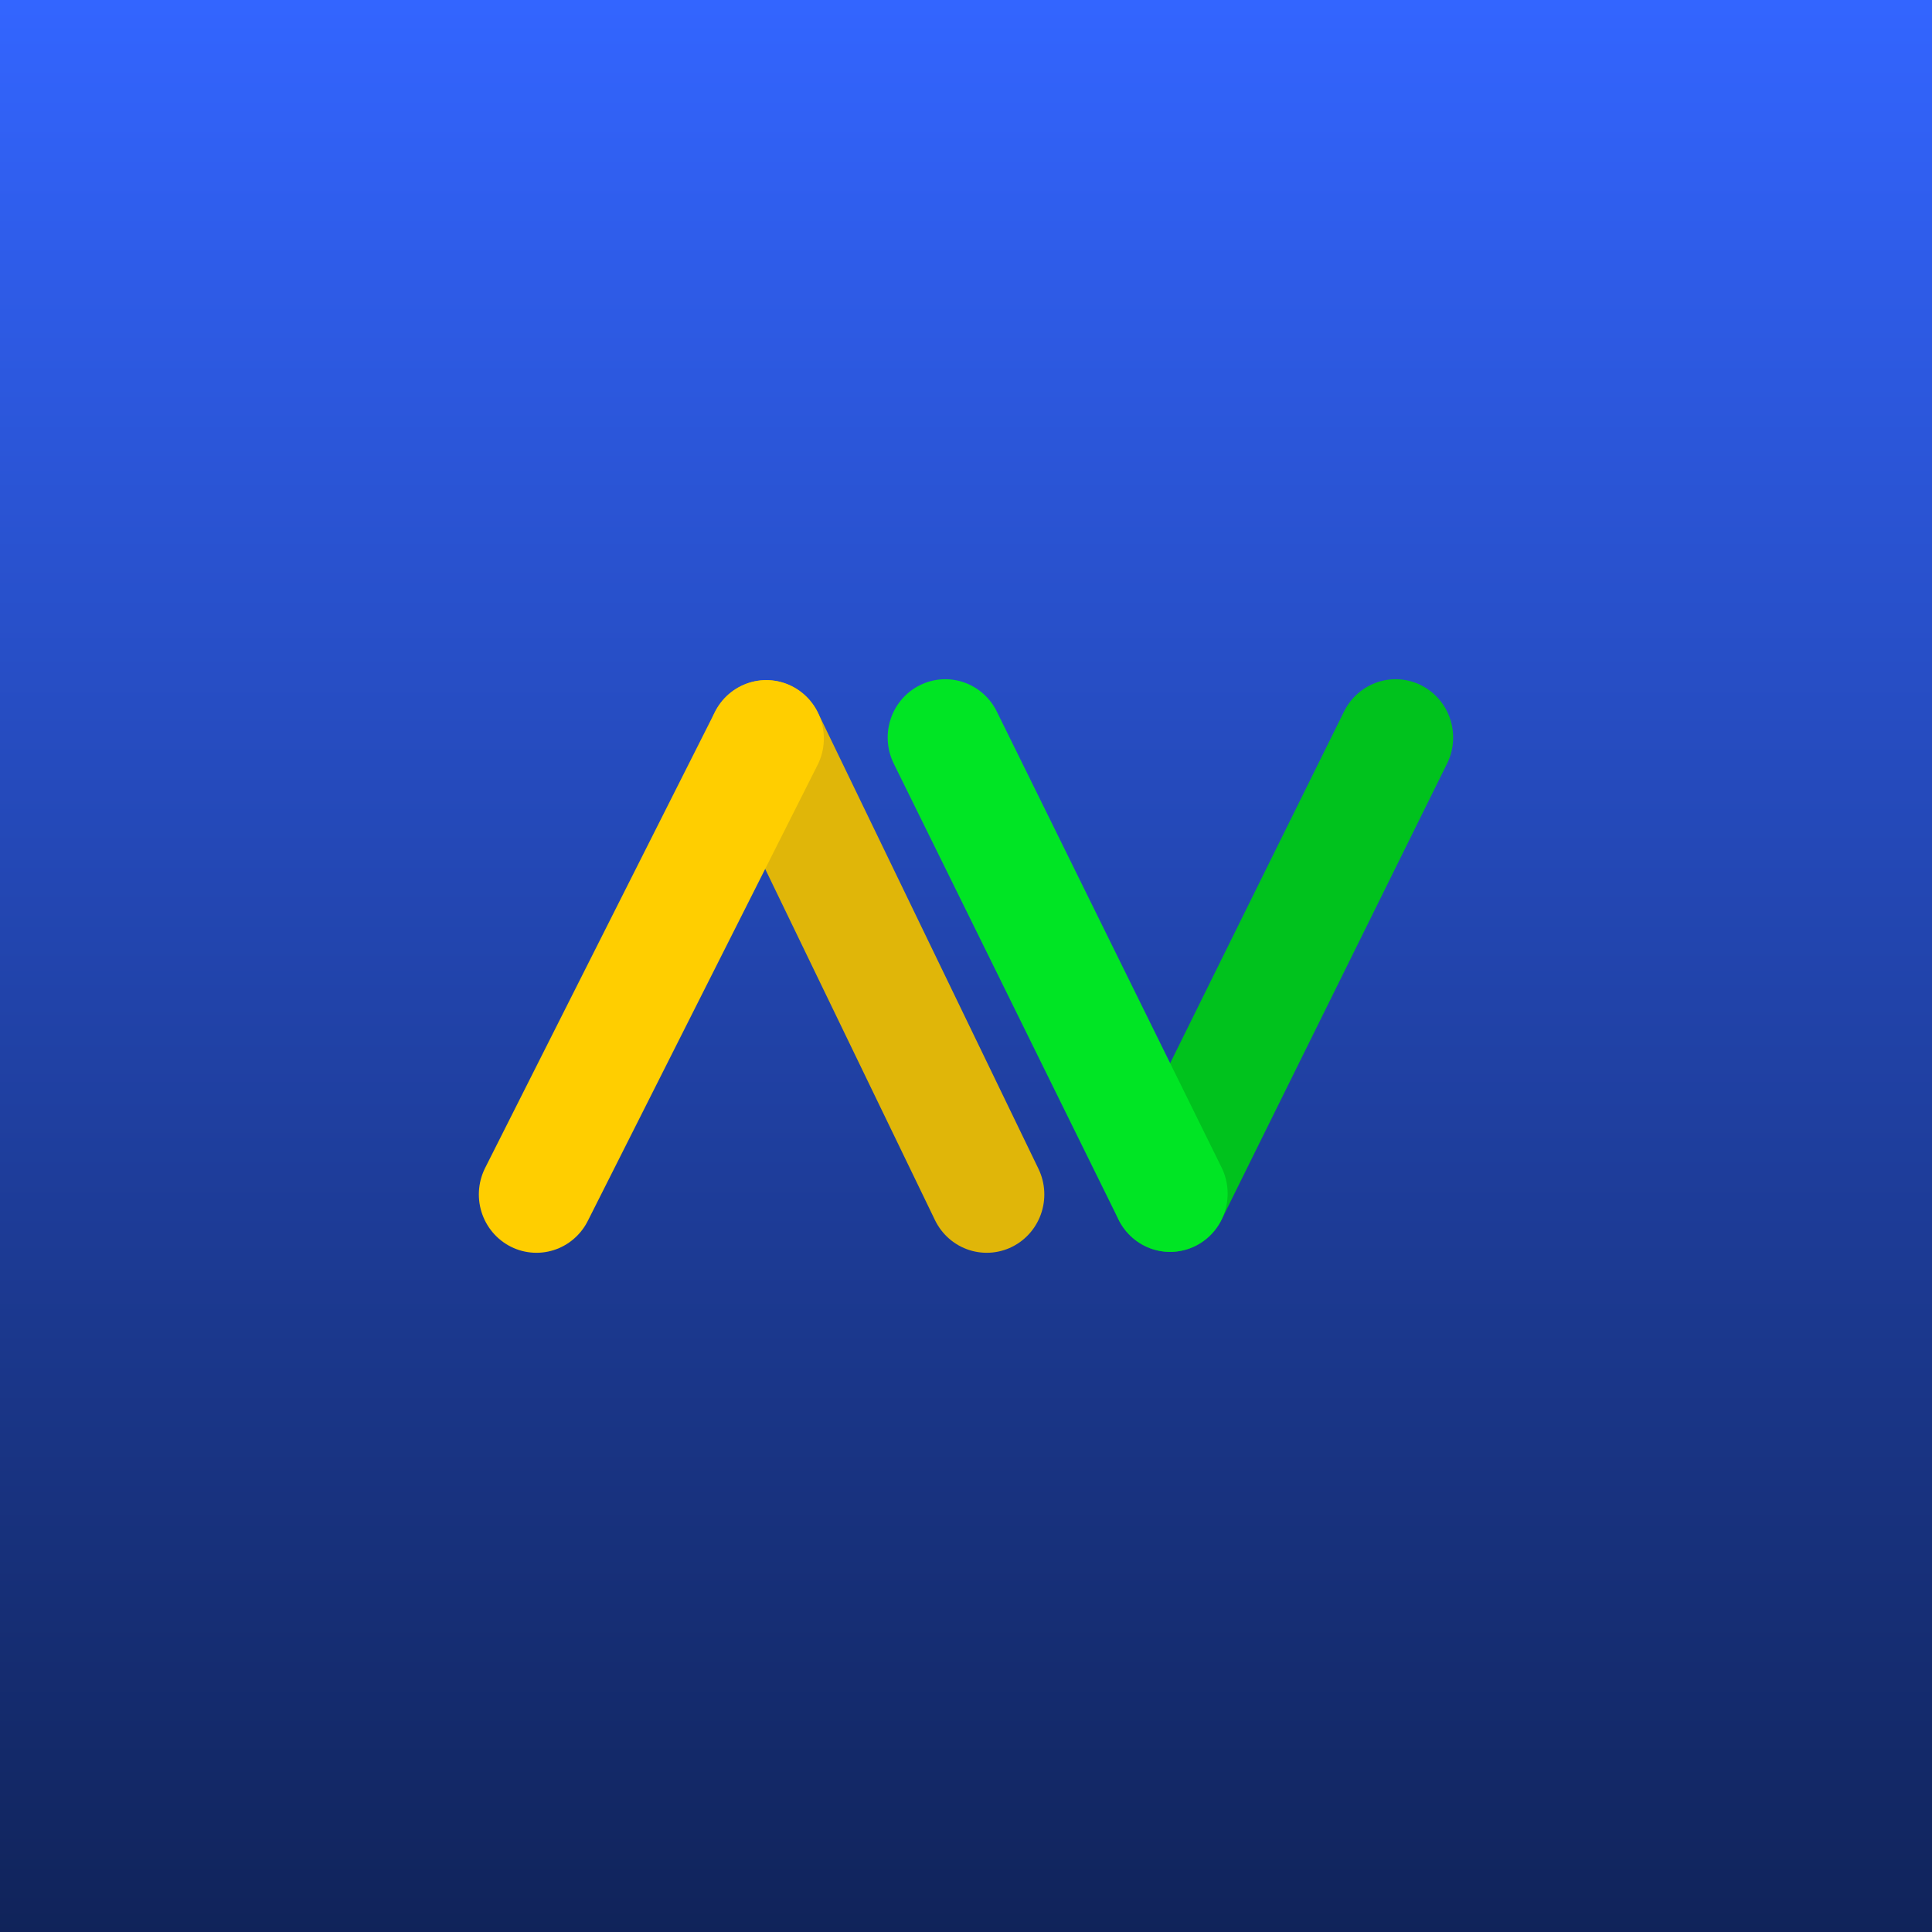
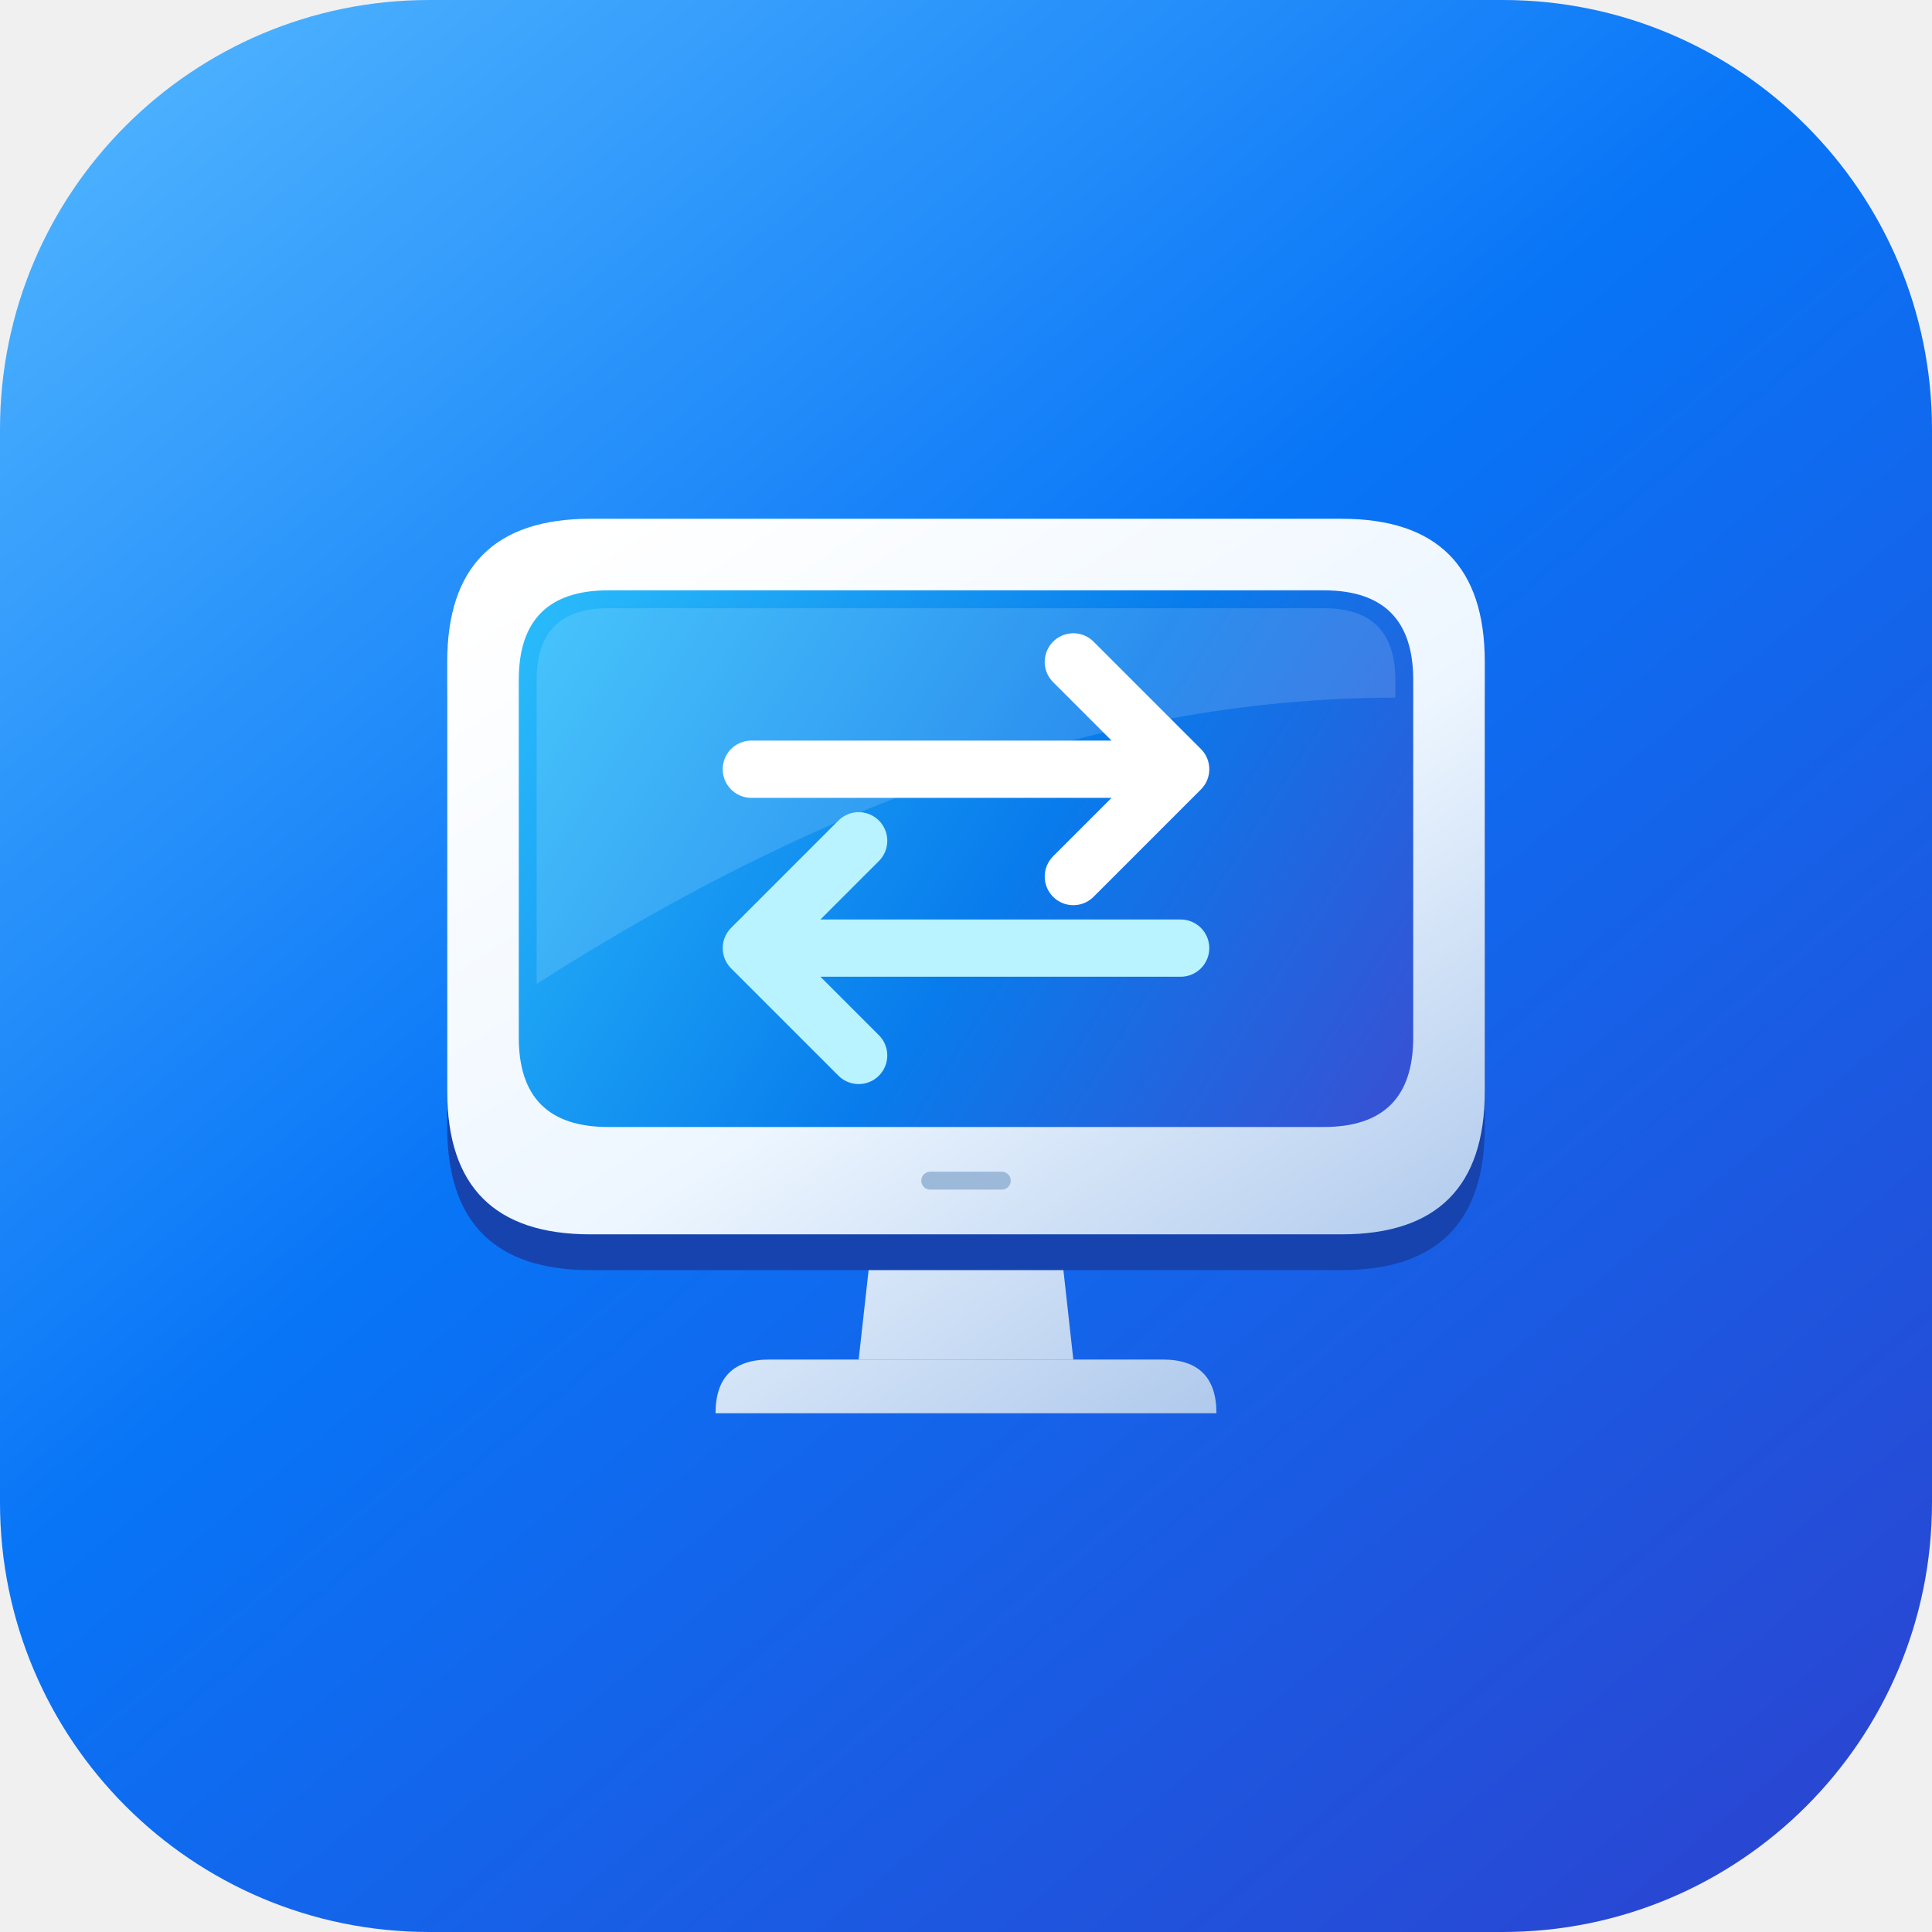
- <svg xmlns="http://www.w3.org/2000/svg" width="192pt" height="192pt" viewBox="0 0 192 192" version="1.2" id="svg373">
-   <defs id="defs342">
-     <linearGradient id="linearGradient1378" x1="97.52" y1="192.987" x2="97.52" y2="-2.1316282e-14" gradientUnits="userSpaceOnUse">
-       <stop style="stop-color:#102359;stop-opacity:1" offset="0" id="stop7" />
-       <stop style="stop-color:#3365ff;stop-opacity:1" offset="1" id="stop9" />
+ <svg xmlns="http://www.w3.org/2000/svg" width="108" height="108" viewBox="0 0 108 108">
+   <defs>
+     <linearGradient id="background" gradientUnits="userSpaceOnUse" x1="0" y1="0" x2="90" y2="108">
+       <stop offset="0" stop-color="#55B9FF" />
+       <stop offset="0.48" stop-color="#0875F7" />
+       <stop offset="1" stop-color="#2848D4" />
+     </linearGradient>
+     <linearGradient id="metal" gradientUnits="userSpaceOnUse" x1="34" y1="29" x2="67" y2="80">
+       <stop offset="0" stop-color="#FFFFFF" />
+       <stop offset="0.55" stop-color="#EDF6FF" />
+       <stop offset="1" stop-color="#AFC9EC" />
+     </linearGradient>
+     <linearGradient id="screen" gradientUnits="userSpaceOnUse" x1="31" y1="34" x2="76" y2="63">
+       <stop offset="0" stop-color="#28B9FA" />
+       <stop offset="0.55" stop-color="#087CEC" />
+       <stop offset="1" stop-color="#3454D5" />
    </linearGradient>
  </defs>
-   <g id="layer1" style="display:inline">
-     <rect style="opacity:1;fill:url(#linearGradient1378);fill-opacity:1;stroke:none;stroke-width:0;stroke-linecap:square;stroke-linejoin:round;stroke-miterlimit:4;stroke-dasharray:none;stroke-opacity:1" id="rect1370" width="192" height="192" x="-2.1316282e-14" y="-2.1316282e-14" />
-   </g>
-   <g id="layer3" style="display:inline">
-     <g id="g1354" transform="matrix(0.9366026,0,0,0.9484793,6.086154,4.945985)">
-       <path style="fill:none;stroke:#e0b609;stroke-width:12.226;stroke-linecap:round;stroke-linejoin:round;stroke-miterlimit:4;stroke-dasharray:none;stroke-opacity:1" d="M 74.805,72.16 98.197,119.935" id="path1343" />
-       <path style="fill:none;stroke:#ffce00;stroke-width:12.226;stroke-linecap:round;stroke-linejoin:round;stroke-miterlimit:4;stroke-dasharray:none;stroke-opacity:1" d="M 50.423,119.935 74.805,72.16" id="path1923" />
-       <path style="fill:none;stroke:#00c21d;stroke-width:12.219;stroke-linecap:round;stroke-linejoin:round;stroke-miterlimit:4;stroke-dasharray:none;stroke-opacity:1" d="m 141.58,72.062 -23.927,47.782" id="path1925" />
-       <path style="fill:none;stroke:#00e524;stroke-width:12.219;stroke-linecap:round;stroke-linejoin:round;stroke-miterlimit:4;stroke-dasharray:none;stroke-opacity:1" d="M 117.653,119.843 93.799,72.062" id="path1347" />
-     </g>
-   </g>
+   <rect width="108" height="108" rx="24" fill="url(#background)" />
+   <path d="M49 67H59L60 76H48Z" fill="url(#metal)" />
+   <path d="M43 76H65Q68 76 68 79H40Q40 76 43 76Z" fill="url(#metal)" />
+   <path d="M33 31H75Q83 31 83 39V63Q83 71 75 71H33Q25 71 25 63V39Q25 31 33 31Z" fill="#1743AF" />
+   <path d="M33 29H75Q83 29 83 37V61Q83 69 75 69H33Q25 69 25 61V37Q25 29 33 29Z" fill="url(#metal)" />
+   <path d="M34 33H74Q79 33 79 38V58Q79 63 74 63H34Q29 63 29 58V38Q29 33 34 33Z" fill="url(#screen)" />
+   <path d="M34 34H74Q78 34 78 38V39Q55 39 30 55V38Q30 34 34 34Z" fill="#FFFFFF" fill-opacity="0.141" />
+   <path d="M42 43H66M60 37L66 43L60 49" fill="none" stroke="#FFFFFF" stroke-width="3.2" stroke-linecap="round" stroke-linejoin="round" />
+   <path d="M66 53H42M48 47L42 53L48 59" fill="none" stroke="#B8F3FF" stroke-width="3.2" stroke-linecap="round" stroke-linejoin="round" />
+   <path d="M52 66H56" fill="none" stroke="#9CB9D9" stroke-width="1" stroke-linecap="round" stroke-linejoin="round" />
</svg>
